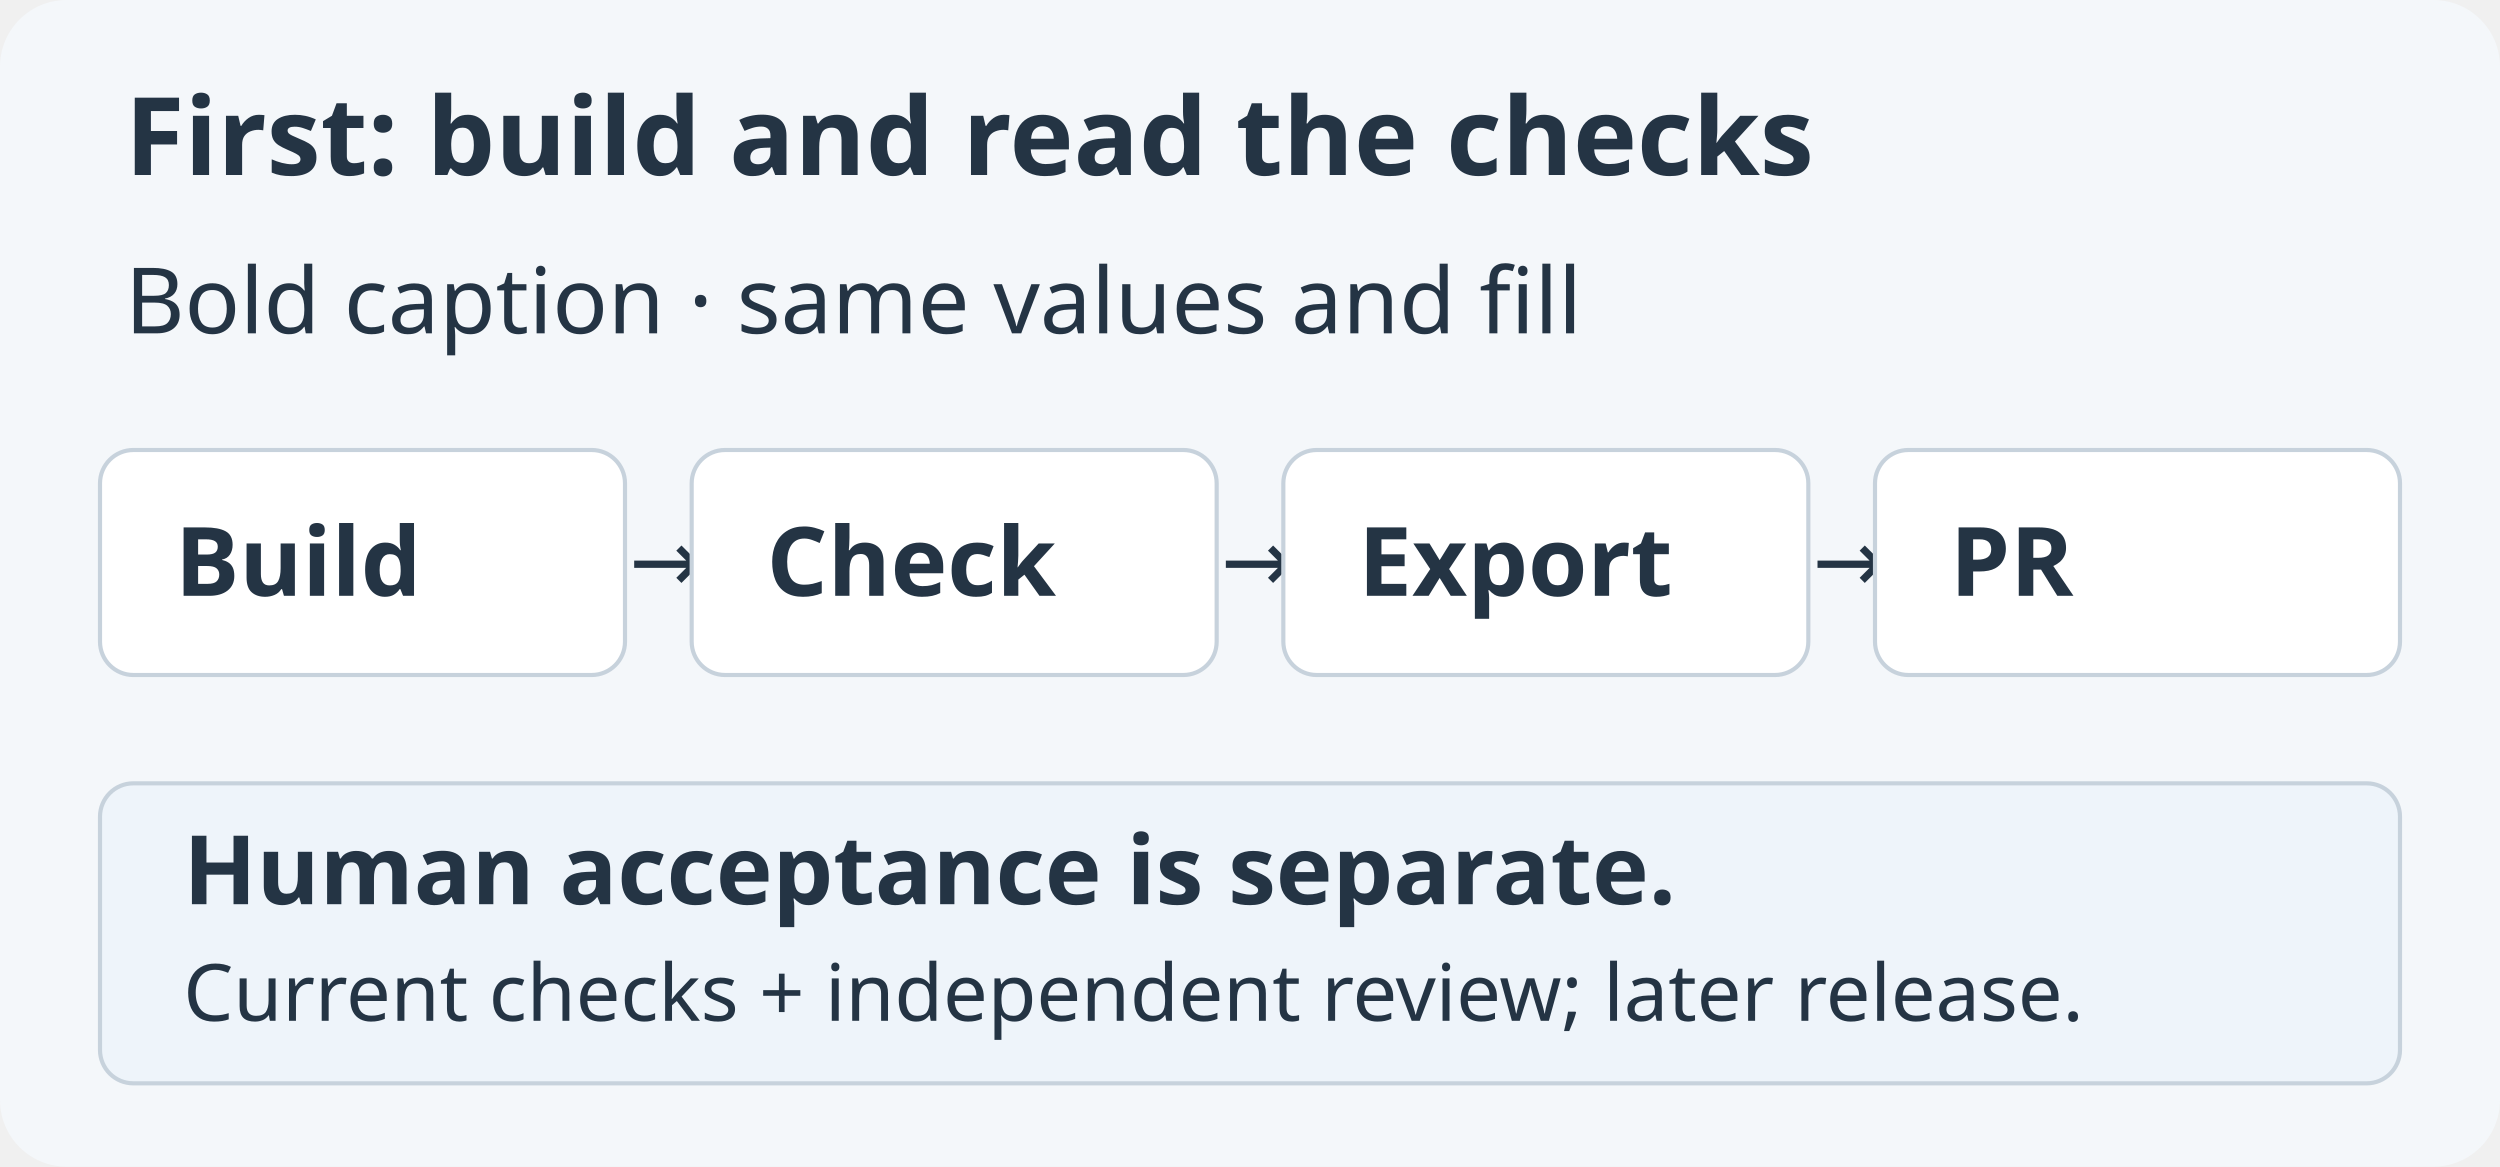
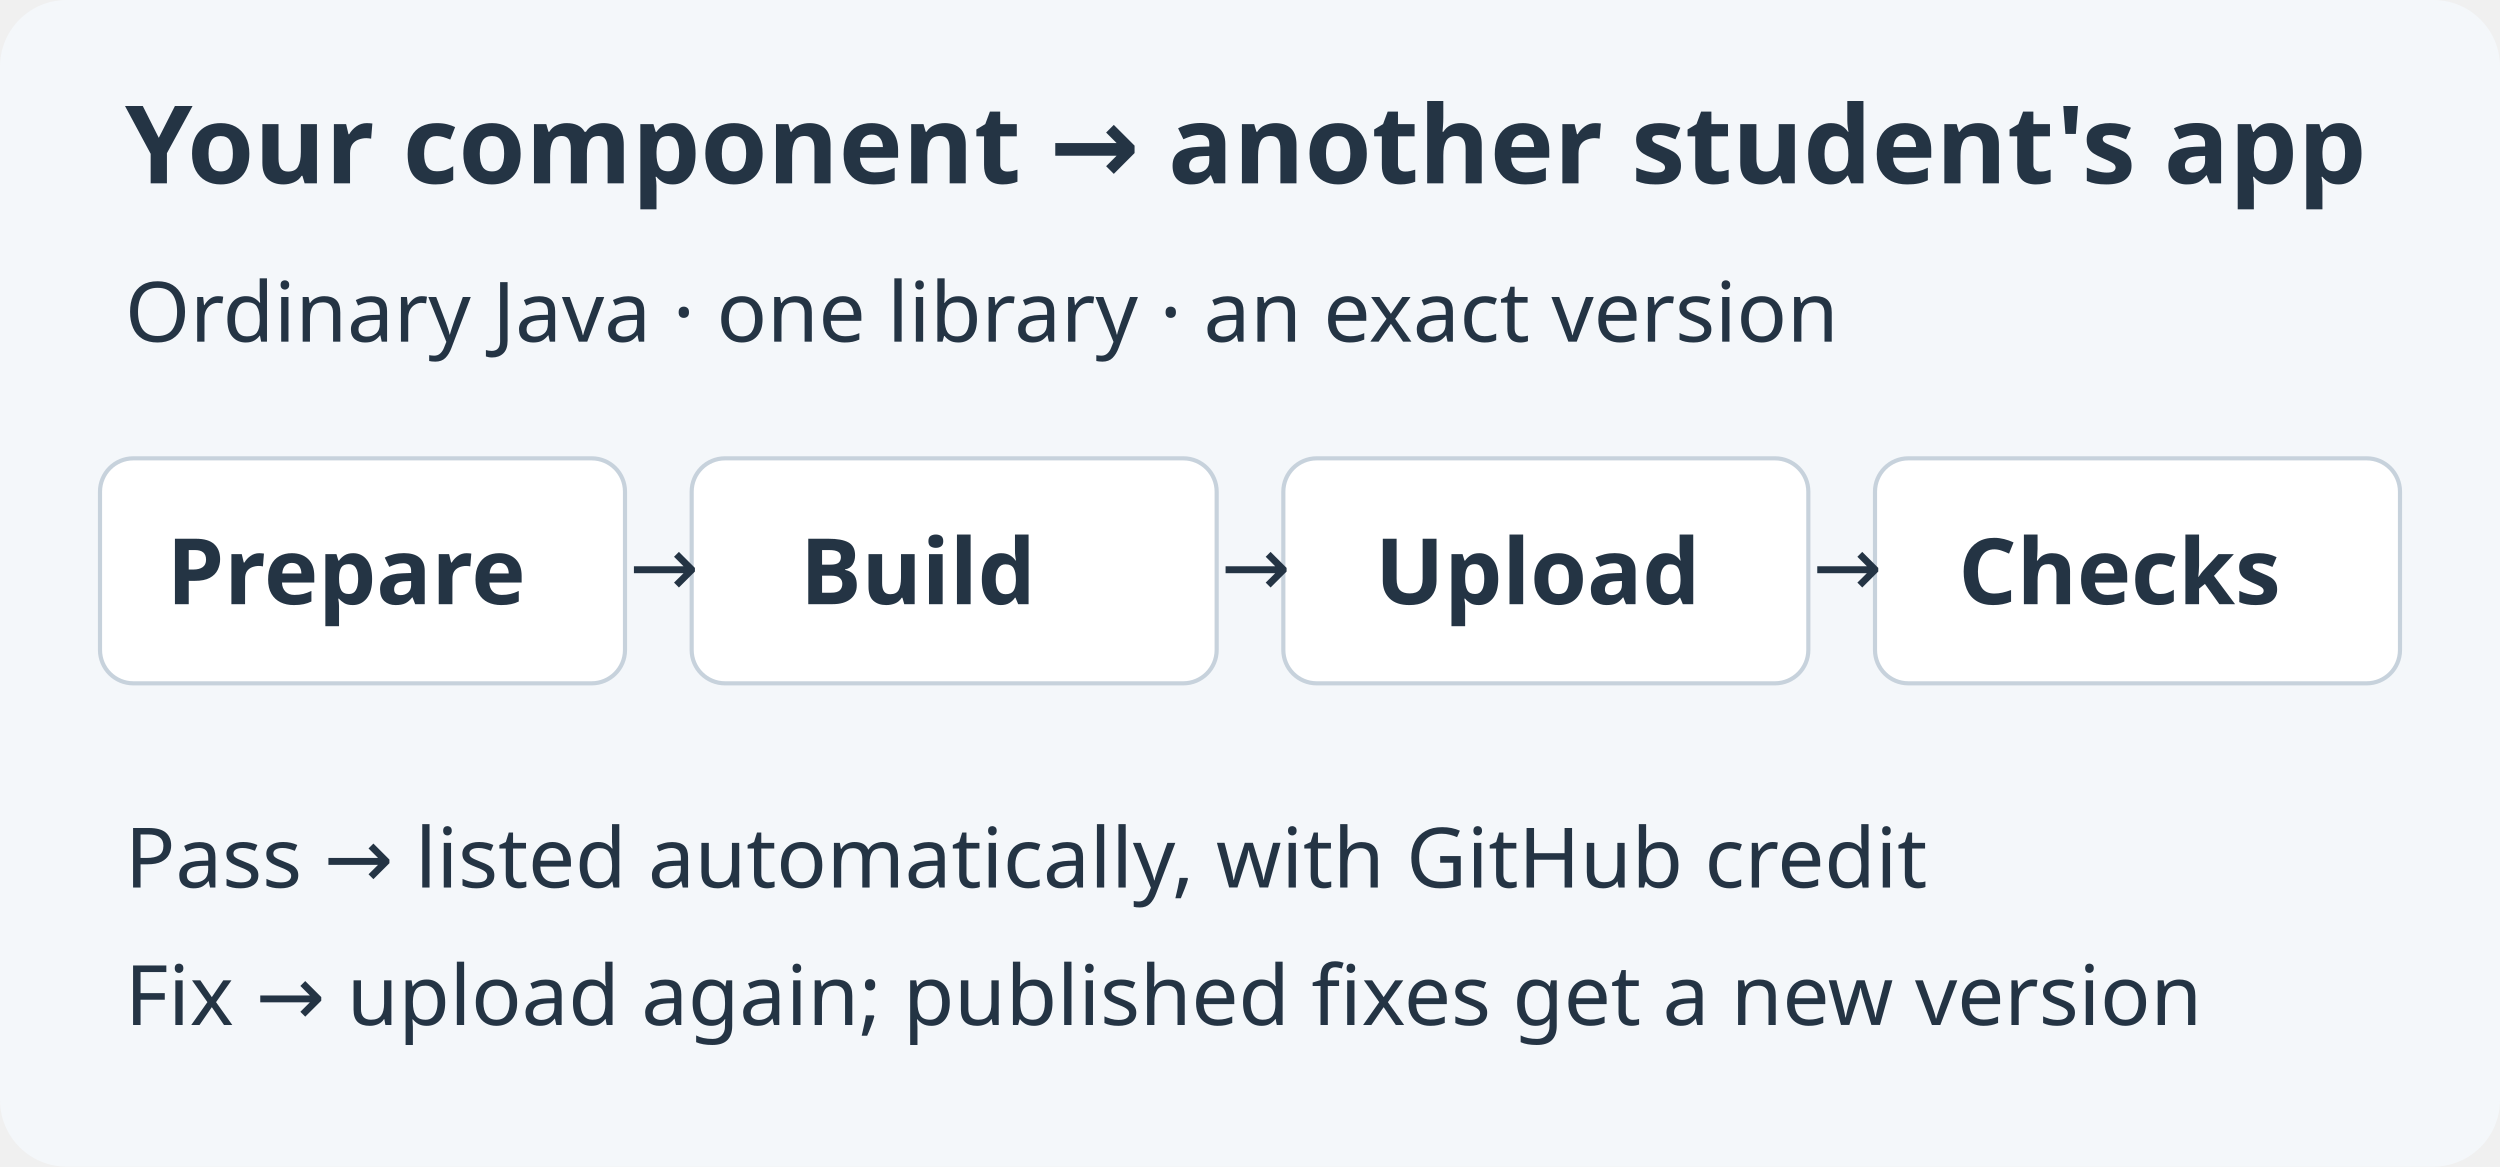
<svg xmlns="http://www.w3.org/2000/svg" width="600" height="280" viewBox="0 0 600 280" role="img" aria-labelledby="title desc">
  <rect width="600" height="280" rx="16" fill="#f4f7fa" />
-   <g font-family="system-ui, sans-serif">
-     <text x="30" y="42" font-size="26" font-weight="bold" fill="#243444">First: build and read the checks</text>
-     <text x="30" y="80" font-size="22" font-weight="normal" fill="#243444">Bold caption · same values and fill</text>
-     <rect x="24" y="108" width="126" height="54" rx="8" fill="#ffffff" stroke="#c7d2dc" />
-     <text x="42" y="143" font-size="23" font-weight="bold" fill="#243444">Build</text>
-     <text x="151" y="142" font-size="21" font-weight="normal" fill="#243444">→</text>
-     <rect x="166" y="108" width="126" height="54" rx="8" fill="#ffffff" stroke="#c7d2dc" />
-     <text x="184" y="143" font-size="23" font-weight="bold" fill="#243444">Check</text>
-     <text x="293" y="142" font-size="21" font-weight="normal" fill="#243444">→</text>
-     <rect x="308" y="108" width="126" height="54" rx="8" fill="#ffffff" stroke="#c7d2dc" />
-     <text x="326" y="143" font-size="23" font-weight="bold" fill="#243444">Export</text>
-     <text x="435" y="142" font-size="21" font-weight="normal" fill="#243444">→</text>
-     <rect x="450" y="108" width="126" height="54" rx="8" fill="#ffffff" stroke="#c7d2dc" />
-     <text x="468" y="143" font-size="23" font-weight="bold" fill="#243444">PR</text>
-     <rect x="24" y="188" width="552" height="72" rx="8" fill="#eef4fa" stroke="#c7d2dc" />
-     <text x="44" y="217" font-size="23" font-weight="bold" fill="#243444">Human acceptance is separate.</text>
-     <text x="44" y="245" font-size="19" font-weight="normal" fill="#243444">Current checks + independent review; later release.</text>
+   <g font-family="system-ui, sans-serif" fill="#243444">
+     <text x="30" y="44" font-size="26" font-weight="bold">Your component → another student's app</text>
+     <text x="30" y="82" font-size="20">Ordinary Java · one library · an exact version</text>
+     <g fill="white" stroke="#c7d2dc">
+       <rect x="24" y="110" width="126" height="54" rx="8" />
+       <rect x="166" y="110" width="126" height="54" rx="8" />
+       <rect x="308" y="110" width="126" height="54" rx="8" />
+       <rect x="450" y="110" width="126" height="54" rx="8" />
+     </g>
+     <g font-size="22" font-weight="bold">
+       <text x="40" y="145">Prepare</text>
+       <text x="192" y="145">Build</text>
+       <text x="330" y="145">Upload</text>
+       <text x="470" y="145">Checks</text>
+     </g>
+     <g font-size="20">
+       <text x="151" y="143">→</text>
+       <text x="293" y="143">→</text>
+       <text x="435" y="143">→</text>
+       <text x="30" y="213">Pass → listed automatically, with GitHub credit</text>
+       <text x="30" y="246">Fix → upload again; published fixes get a new version</text>
+     </g>
  </g>
</svg>
